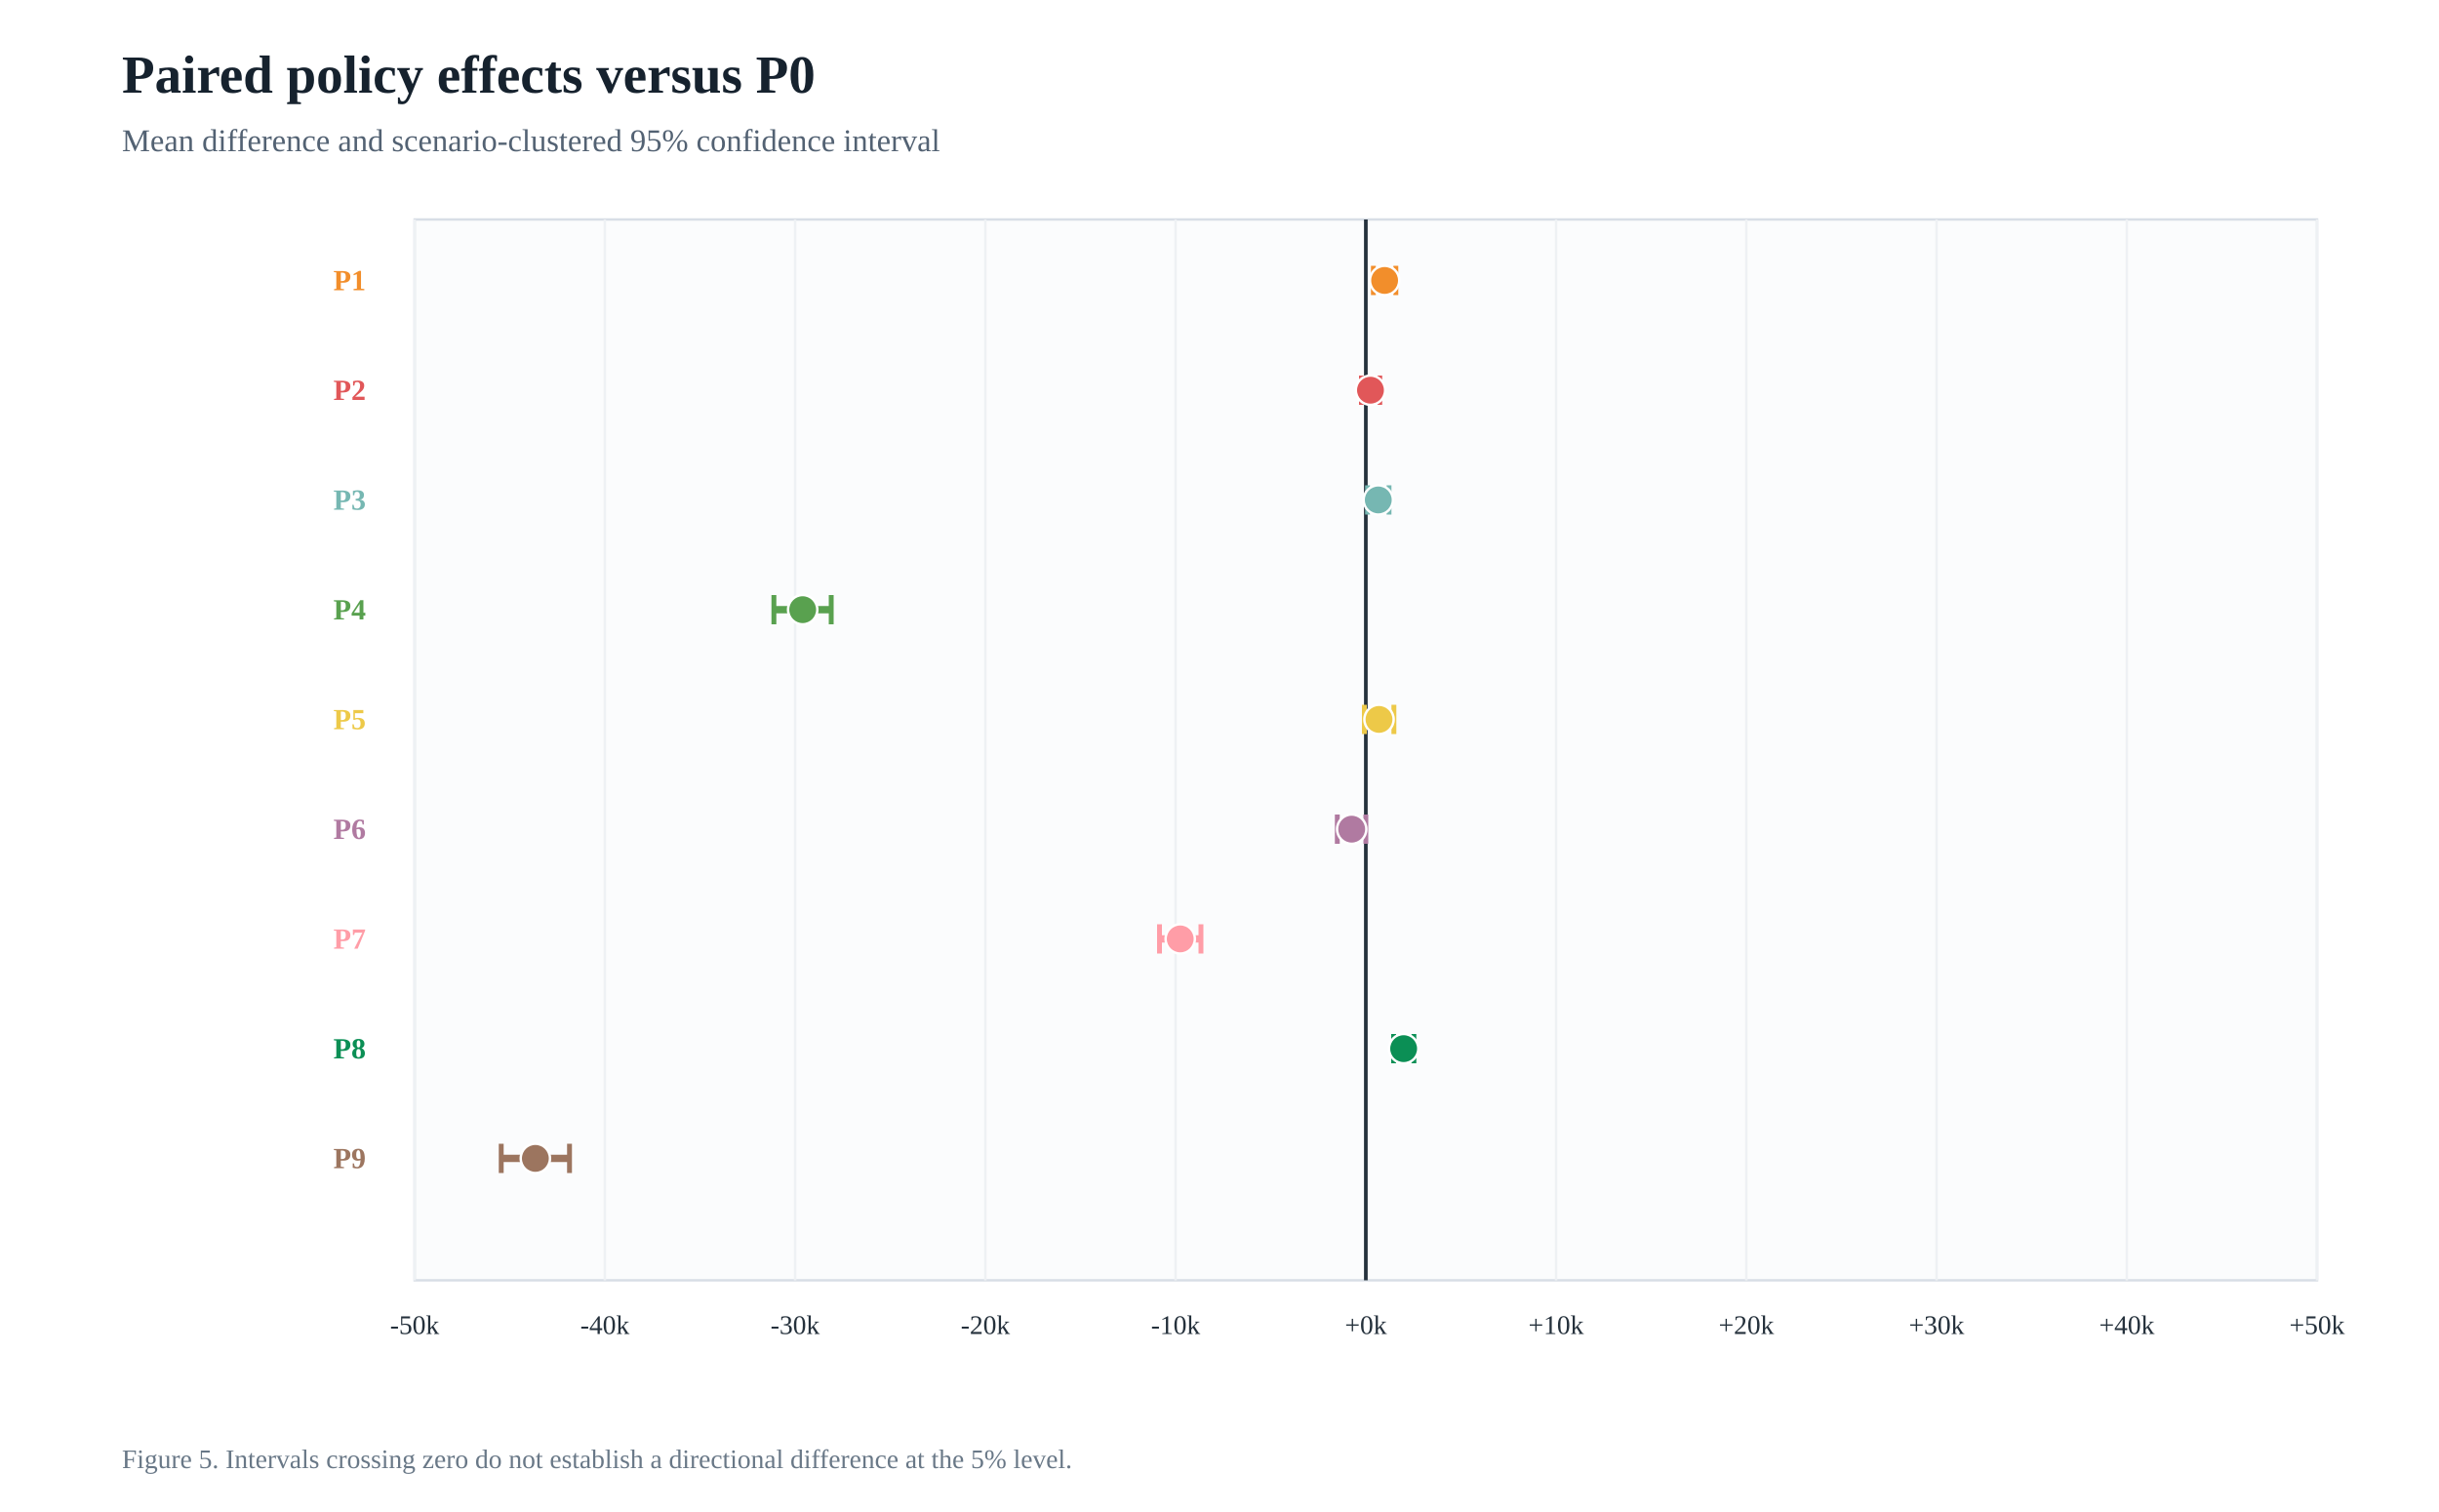
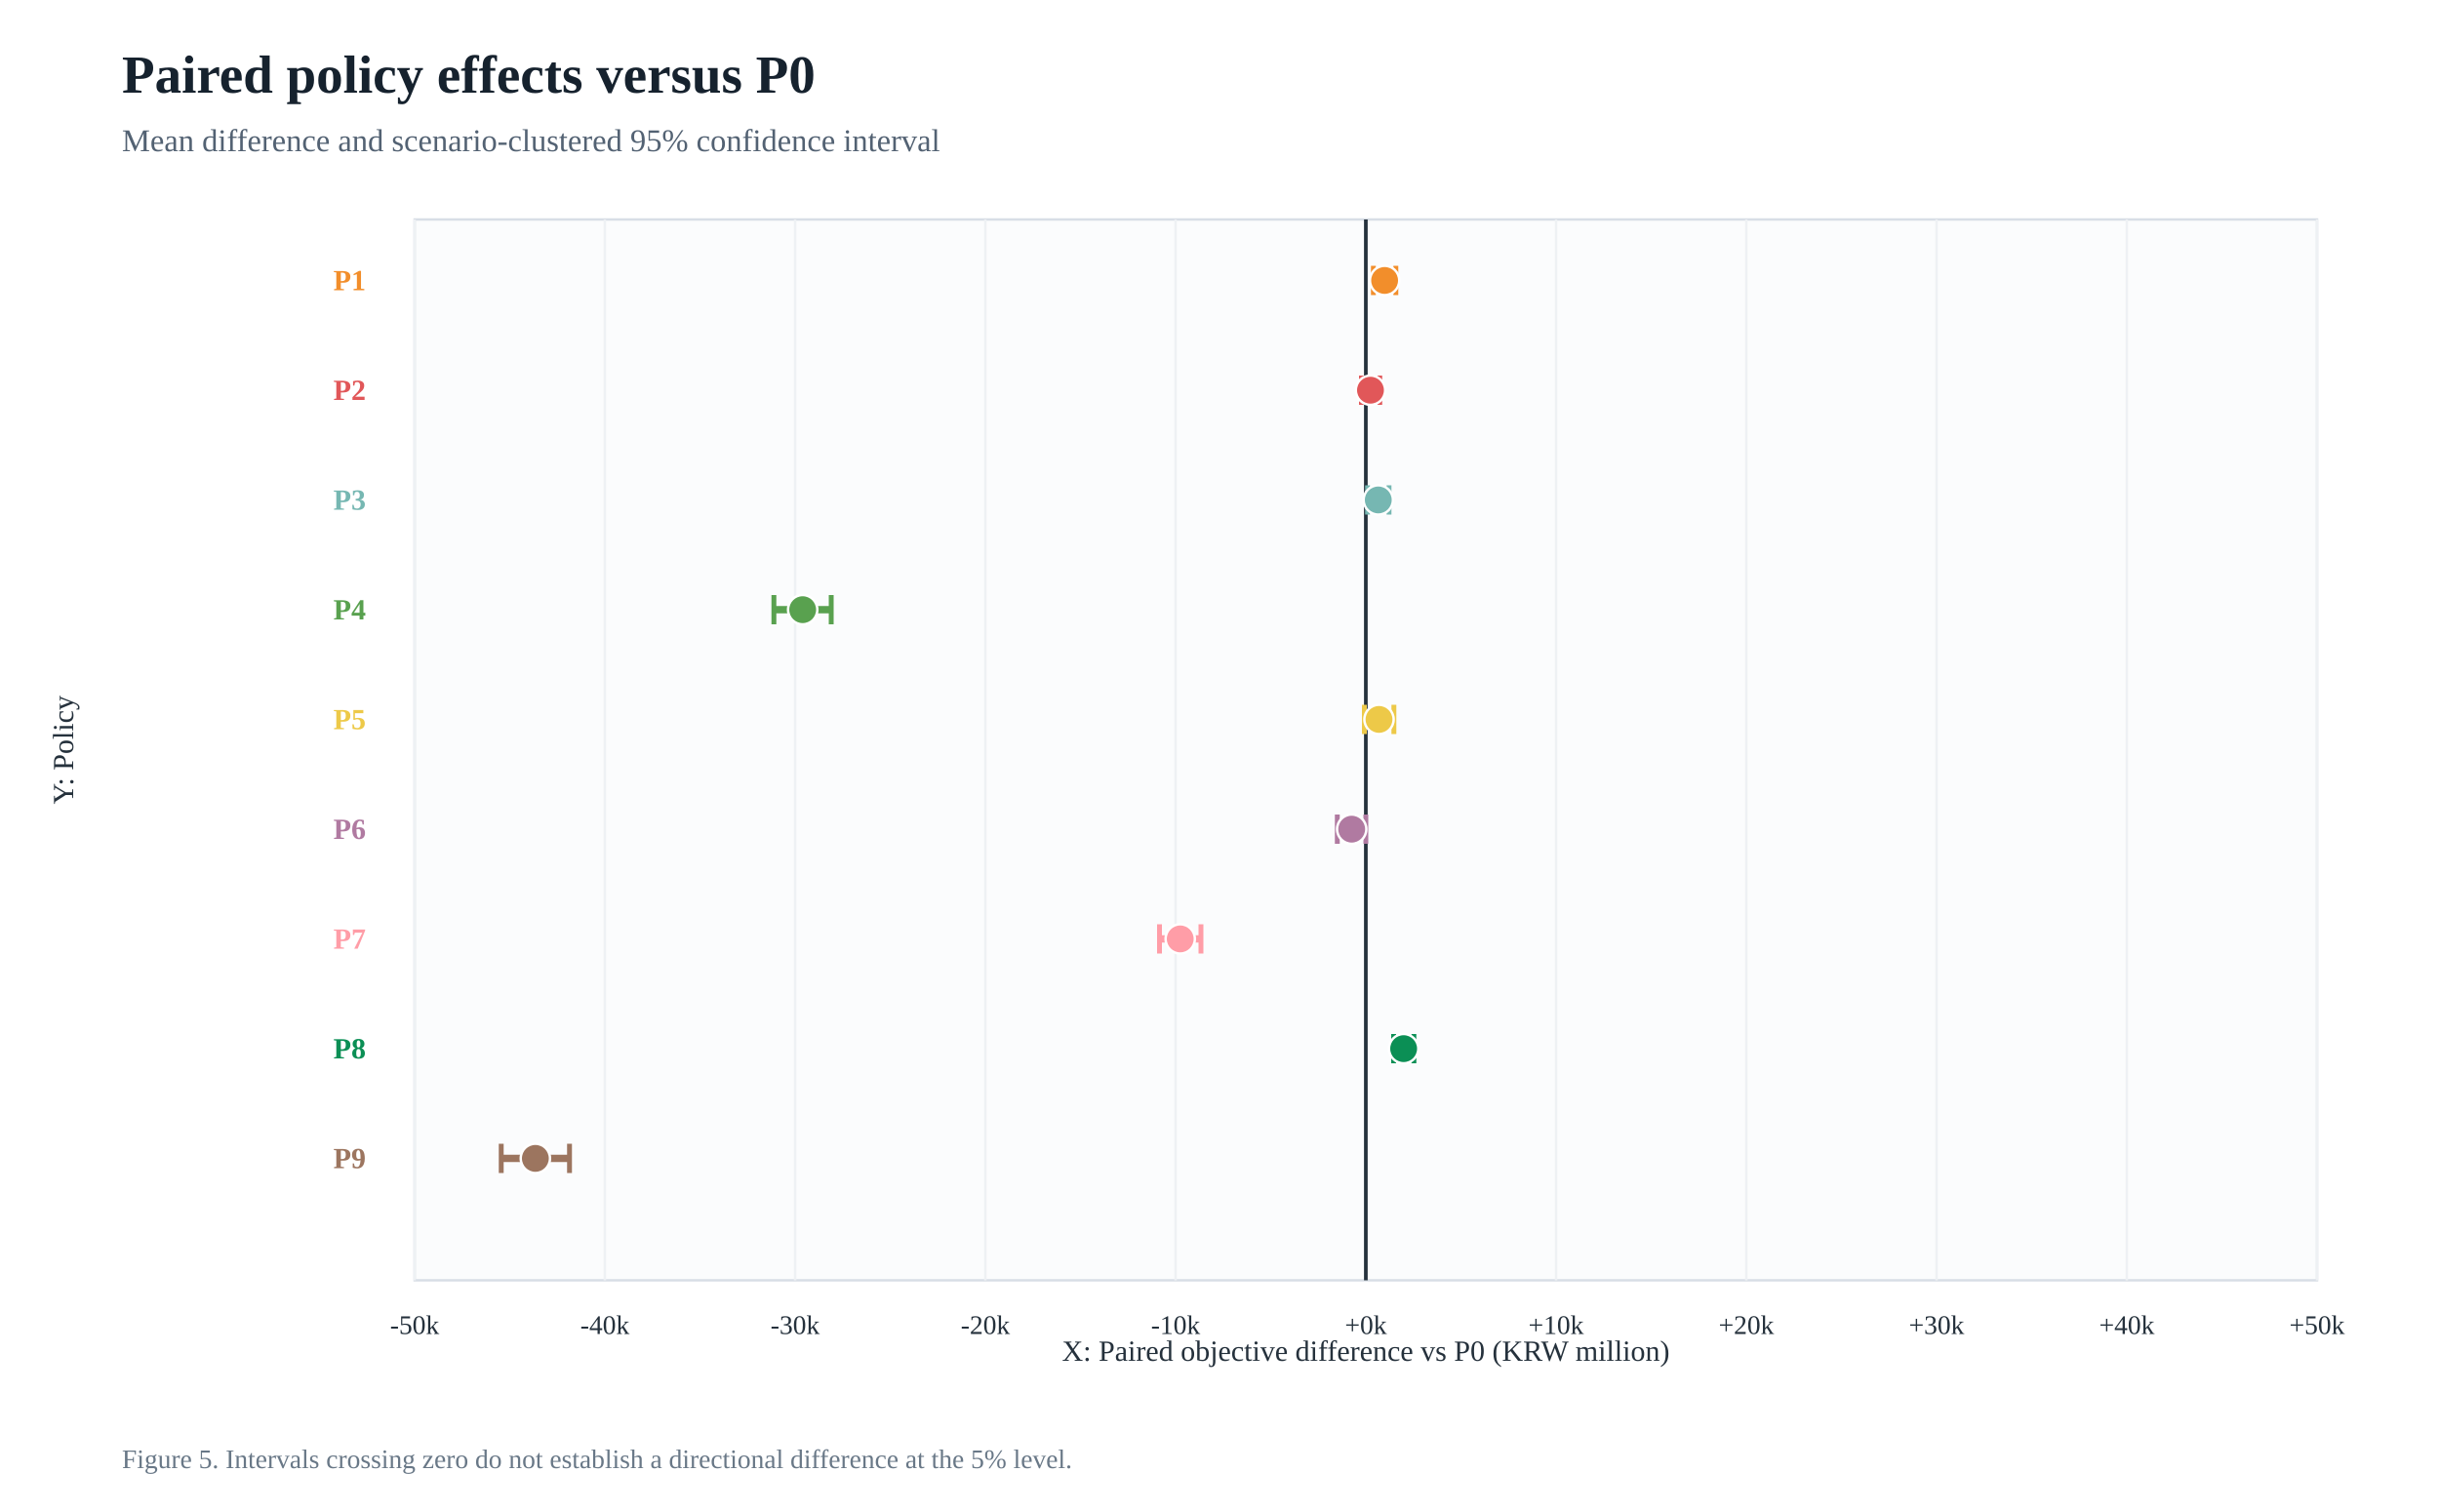
<svg xmlns="http://www.w3.org/2000/svg" width="1000" height="620" viewBox="0 0 1000 620">
  <rect width="100%" height="100%" fill="white" />
  <text x="50.0" y="38.0" font-size="22" text-anchor="start" fill="#16222e" font-weight="bold">Paired policy effects versus P0</text>
  <text x="50.0" y="62.0" font-size="13" text-anchor="start" fill="#536273" font-weight="normal">Mean difference and scenario-clustered 95% confidence interval</text>
  <rect x="170.0" y="90.0" width="780.0" height="435.0" fill="#fbfcfd" stroke="#d8dee6" stroke-width="1" opacity="1" />
  <line x1="170.0" y1="90.0" x2="170.0" y2="525.0" stroke="#eef1f4" stroke-width="1" />
  <text x="170.0" y="547.0" font-size="11" text-anchor="middle" fill="#25313c" font-weight="normal">-50k</text>
  <line x1="248.0" y1="90.0" x2="248.0" y2="525.0" stroke="#eef1f4" stroke-width="1" />
  <text x="248.0" y="547.0" font-size="11" text-anchor="middle" fill="#25313c" font-weight="normal">-40k</text>
  <line x1="326.0" y1="90.0" x2="326.0" y2="525.0" stroke="#eef1f4" stroke-width="1" />
  <text x="326.0" y="547.0" font-size="11" text-anchor="middle" fill="#25313c" font-weight="normal">-30k</text>
  <line x1="404.0" y1="90.0" x2="404.0" y2="525.0" stroke="#eef1f4" stroke-width="1" />
  <text x="404.0" y="547.0" font-size="11" text-anchor="middle" fill="#25313c" font-weight="normal">-20k</text>
  <line x1="482.0" y1="90.0" x2="482.0" y2="525.0" stroke="#eef1f4" stroke-width="1" />
  <text x="482.0" y="547.0" font-size="11" text-anchor="middle" fill="#25313c" font-weight="normal">-10k</text>
  <line x1="560.0" y1="90.0" x2="560.0" y2="525.0" stroke="#eef1f4" stroke-width="1" />
  <text x="560.0" y="547.0" font-size="11" text-anchor="middle" fill="#25313c" font-weight="normal">+0k</text>
  <line x1="638.0" y1="90.0" x2="638.0" y2="525.0" stroke="#eef1f4" stroke-width="1" />
  <text x="638.0" y="547.0" font-size="11" text-anchor="middle" fill="#25313c" font-weight="normal">+10k</text>
  <line x1="716.0" y1="90.0" x2="716.0" y2="525.0" stroke="#eef1f4" stroke-width="1" />
  <text x="716.0" y="547.0" font-size="11" text-anchor="middle" fill="#25313c" font-weight="normal">+20k</text>
  <line x1="794.0" y1="90.0" x2="794.0" y2="525.0" stroke="#eef1f4" stroke-width="1" />
  <text x="794.0" y="547.0" font-size="11" text-anchor="middle" fill="#25313c" font-weight="normal">+30k</text>
  <line x1="872.0" y1="90.0" x2="872.0" y2="525.0" stroke="#eef1f4" stroke-width="1" />
  <text x="872.0" y="547.0" font-size="11" text-anchor="middle" fill="#25313c" font-weight="normal">+40k</text>
  <line x1="950.0" y1="90.0" x2="950.0" y2="525.0" stroke="#eef1f4" stroke-width="1" />
  <text x="950.0" y="547.0" font-size="11" text-anchor="middle" fill="#25313c" font-weight="normal">+50k</text>
  <line x1="560.0" y1="90.0" x2="560.0" y2="525.0" stroke="#25313c" stroke-width="1.5" />
  <text x="150.0" y="119.0" font-size="12" text-anchor="end" fill="#F28E2B" font-weight="bold">P1</text>
  <line x1="563.1" y1="115.0" x2="572.3" y2="115.0" stroke="#F28E2B" stroke-width="3" />
  <line x1="563.1" y1="109.0" x2="563.1" y2="121.0" stroke="#F28E2B" stroke-width="2" />
  <line x1="572.3" y1="109.0" x2="572.3" y2="121.0" stroke="#F28E2B" stroke-width="2" />
  <circle cx="567.7" cy="115.0" r="6.0" fill="#F28E2B" stroke="white" stroke-width="1" opacity="1" />
  <text x="150.0" y="164.0" font-size="12" text-anchor="end" fill="#E15759" font-weight="bold">P2</text>
  <line x1="558.2" y1="160.0" x2="565.7" y2="160.0" stroke="#E15759" stroke-width="3" />
  <line x1="558.2" y1="154.0" x2="558.2" y2="166.0" stroke="#E15759" stroke-width="2" />
  <line x1="565.7" y1="154.0" x2="565.7" y2="166.0" stroke="#E15759" stroke-width="2" />
  <circle cx="561.9" cy="160.0" r="6.0" fill="#E15759" stroke="white" stroke-width="1" opacity="1" />
  <text x="150.0" y="209.0" font-size="12" text-anchor="end" fill="#76B7B2" font-weight="bold">P3</text>
  <line x1="560.7" y1="205.0" x2="569.5" y2="205.0" stroke="#76B7B2" stroke-width="3" />
  <line x1="560.7" y1="199.0" x2="560.7" y2="211.0" stroke="#76B7B2" stroke-width="2" />
  <line x1="569.5" y1="199.0" x2="569.5" y2="211.0" stroke="#76B7B2" stroke-width="2" />
  <circle cx="565.1" cy="205.0" r="6.0" fill="#76B7B2" stroke="white" stroke-width="1" opacity="1" />
  <text x="150.0" y="254.0" font-size="12" text-anchor="end" fill="#59A14F" font-weight="bold">P4</text>
  <line x1="317.3" y1="250.0" x2="340.8" y2="250.0" stroke="#59A14F" stroke-width="3" />
  <line x1="317.3" y1="244.0" x2="317.3" y2="256.0" stroke="#59A14F" stroke-width="2" />
  <line x1="340.8" y1="244.0" x2="340.8" y2="256.0" stroke="#59A14F" stroke-width="2" />
  <circle cx="329.1" cy="250.0" r="6.0" fill="#59A14F" stroke="white" stroke-width="1" opacity="1" />
  <text x="150.0" y="299.0" font-size="12" text-anchor="end" fill="#EDC948" font-weight="bold">P5</text>
  <line x1="559.4" y1="295.0" x2="571.5" y2="295.0" stroke="#EDC948" stroke-width="3" />
  <line x1="559.4" y1="289.0" x2="559.4" y2="301.0" stroke="#EDC948" stroke-width="2" />
  <line x1="571.5" y1="289.0" x2="571.5" y2="301.0" stroke="#EDC948" stroke-width="2" />
  <circle cx="565.4" cy="295.0" r="6.0" fill="#EDC948" stroke="white" stroke-width="1" opacity="1" />
  <text x="150.0" y="344.0" font-size="12" text-anchor="end" fill="#B07AA1" font-weight="bold">P6</text>
  <line x1="548.3" y1="340.0" x2="560.0" y2="340.0" stroke="#B07AA1" stroke-width="3" />
  <line x1="548.3" y1="334.0" x2="548.3" y2="346.0" stroke="#B07AA1" stroke-width="2" />
  <line x1="560.0" y1="334.0" x2="560.0" y2="346.0" stroke="#B07AA1" stroke-width="2" />
  <circle cx="554.2" cy="340.0" r="6.0" fill="#B07AA1" stroke="white" stroke-width="1" opacity="1" />
  <text x="150.0" y="389.0" font-size="12" text-anchor="end" fill="#FF9DA7" font-weight="bold">P7</text>
  <line x1="475.4" y1="385.0" x2="492.4" y2="385.0" stroke="#FF9DA7" stroke-width="3" />
  <line x1="475.4" y1="379.0" x2="475.4" y2="391.0" stroke="#FF9DA7" stroke-width="2" />
  <line x1="492.4" y1="379.0" x2="492.4" y2="391.0" stroke="#FF9DA7" stroke-width="2" />
  <circle cx="483.9" cy="385.0" r="6.0" fill="#FF9DA7" stroke="white" stroke-width="1" opacity="1" />
  <text x="150.0" y="434.0" font-size="12" text-anchor="end" fill="#0B8F55" font-weight="bold">P8</text>
  <line x1="571.4" y1="430.0" x2="579.7" y2="430.0" stroke="#0B8F55" stroke-width="3" />
  <line x1="571.4" y1="424.0" x2="571.4" y2="436.0" stroke="#0B8F55" stroke-width="2" />
  <line x1="579.7" y1="424.0" x2="579.7" y2="436.0" stroke="#0B8F55" stroke-width="2" />
  <circle cx="575.5" cy="430.0" r="6.0" fill="#0B8F55" stroke="white" stroke-width="1" opacity="1" />
  <text x="150.0" y="479.0" font-size="12" text-anchor="end" fill="#9C755F" font-weight="bold">P9</text>
  <line x1="205.5" y1="475.0" x2="233.5" y2="475.0" stroke="#9C755F" stroke-width="3" />
  <line x1="205.5" y1="469.0" x2="205.5" y2="481.0" stroke="#9C755F" stroke-width="2" />
  <line x1="233.5" y1="469.0" x2="233.5" y2="481.0" stroke="#9C755F" stroke-width="2" />
  <circle cx="219.5" cy="475.0" r="6.0" fill="#9C755F" stroke="white" stroke-width="1" opacity="1" />
+   <text x="560.0" y="558.0" font-size="12" text-anchor="middle" fill="#25313c" font-weight="normal">X: Paired objective difference vs P0 (KRW million)</text>
+   <text x="30.0" y="307.5" font-size="12" text-anchor="middle" fill="#25313c" font-weight="normal" transform="rotate(-90 30 307.5)">Y: Policy</text>
  <text x="50.0" y="602.0" font-size="11" text-anchor="start" fill="#697887" font-weight="normal">Figure 5. Intervals crossing zero do not establish a directional difference at the 5% level.</text>
</svg>
